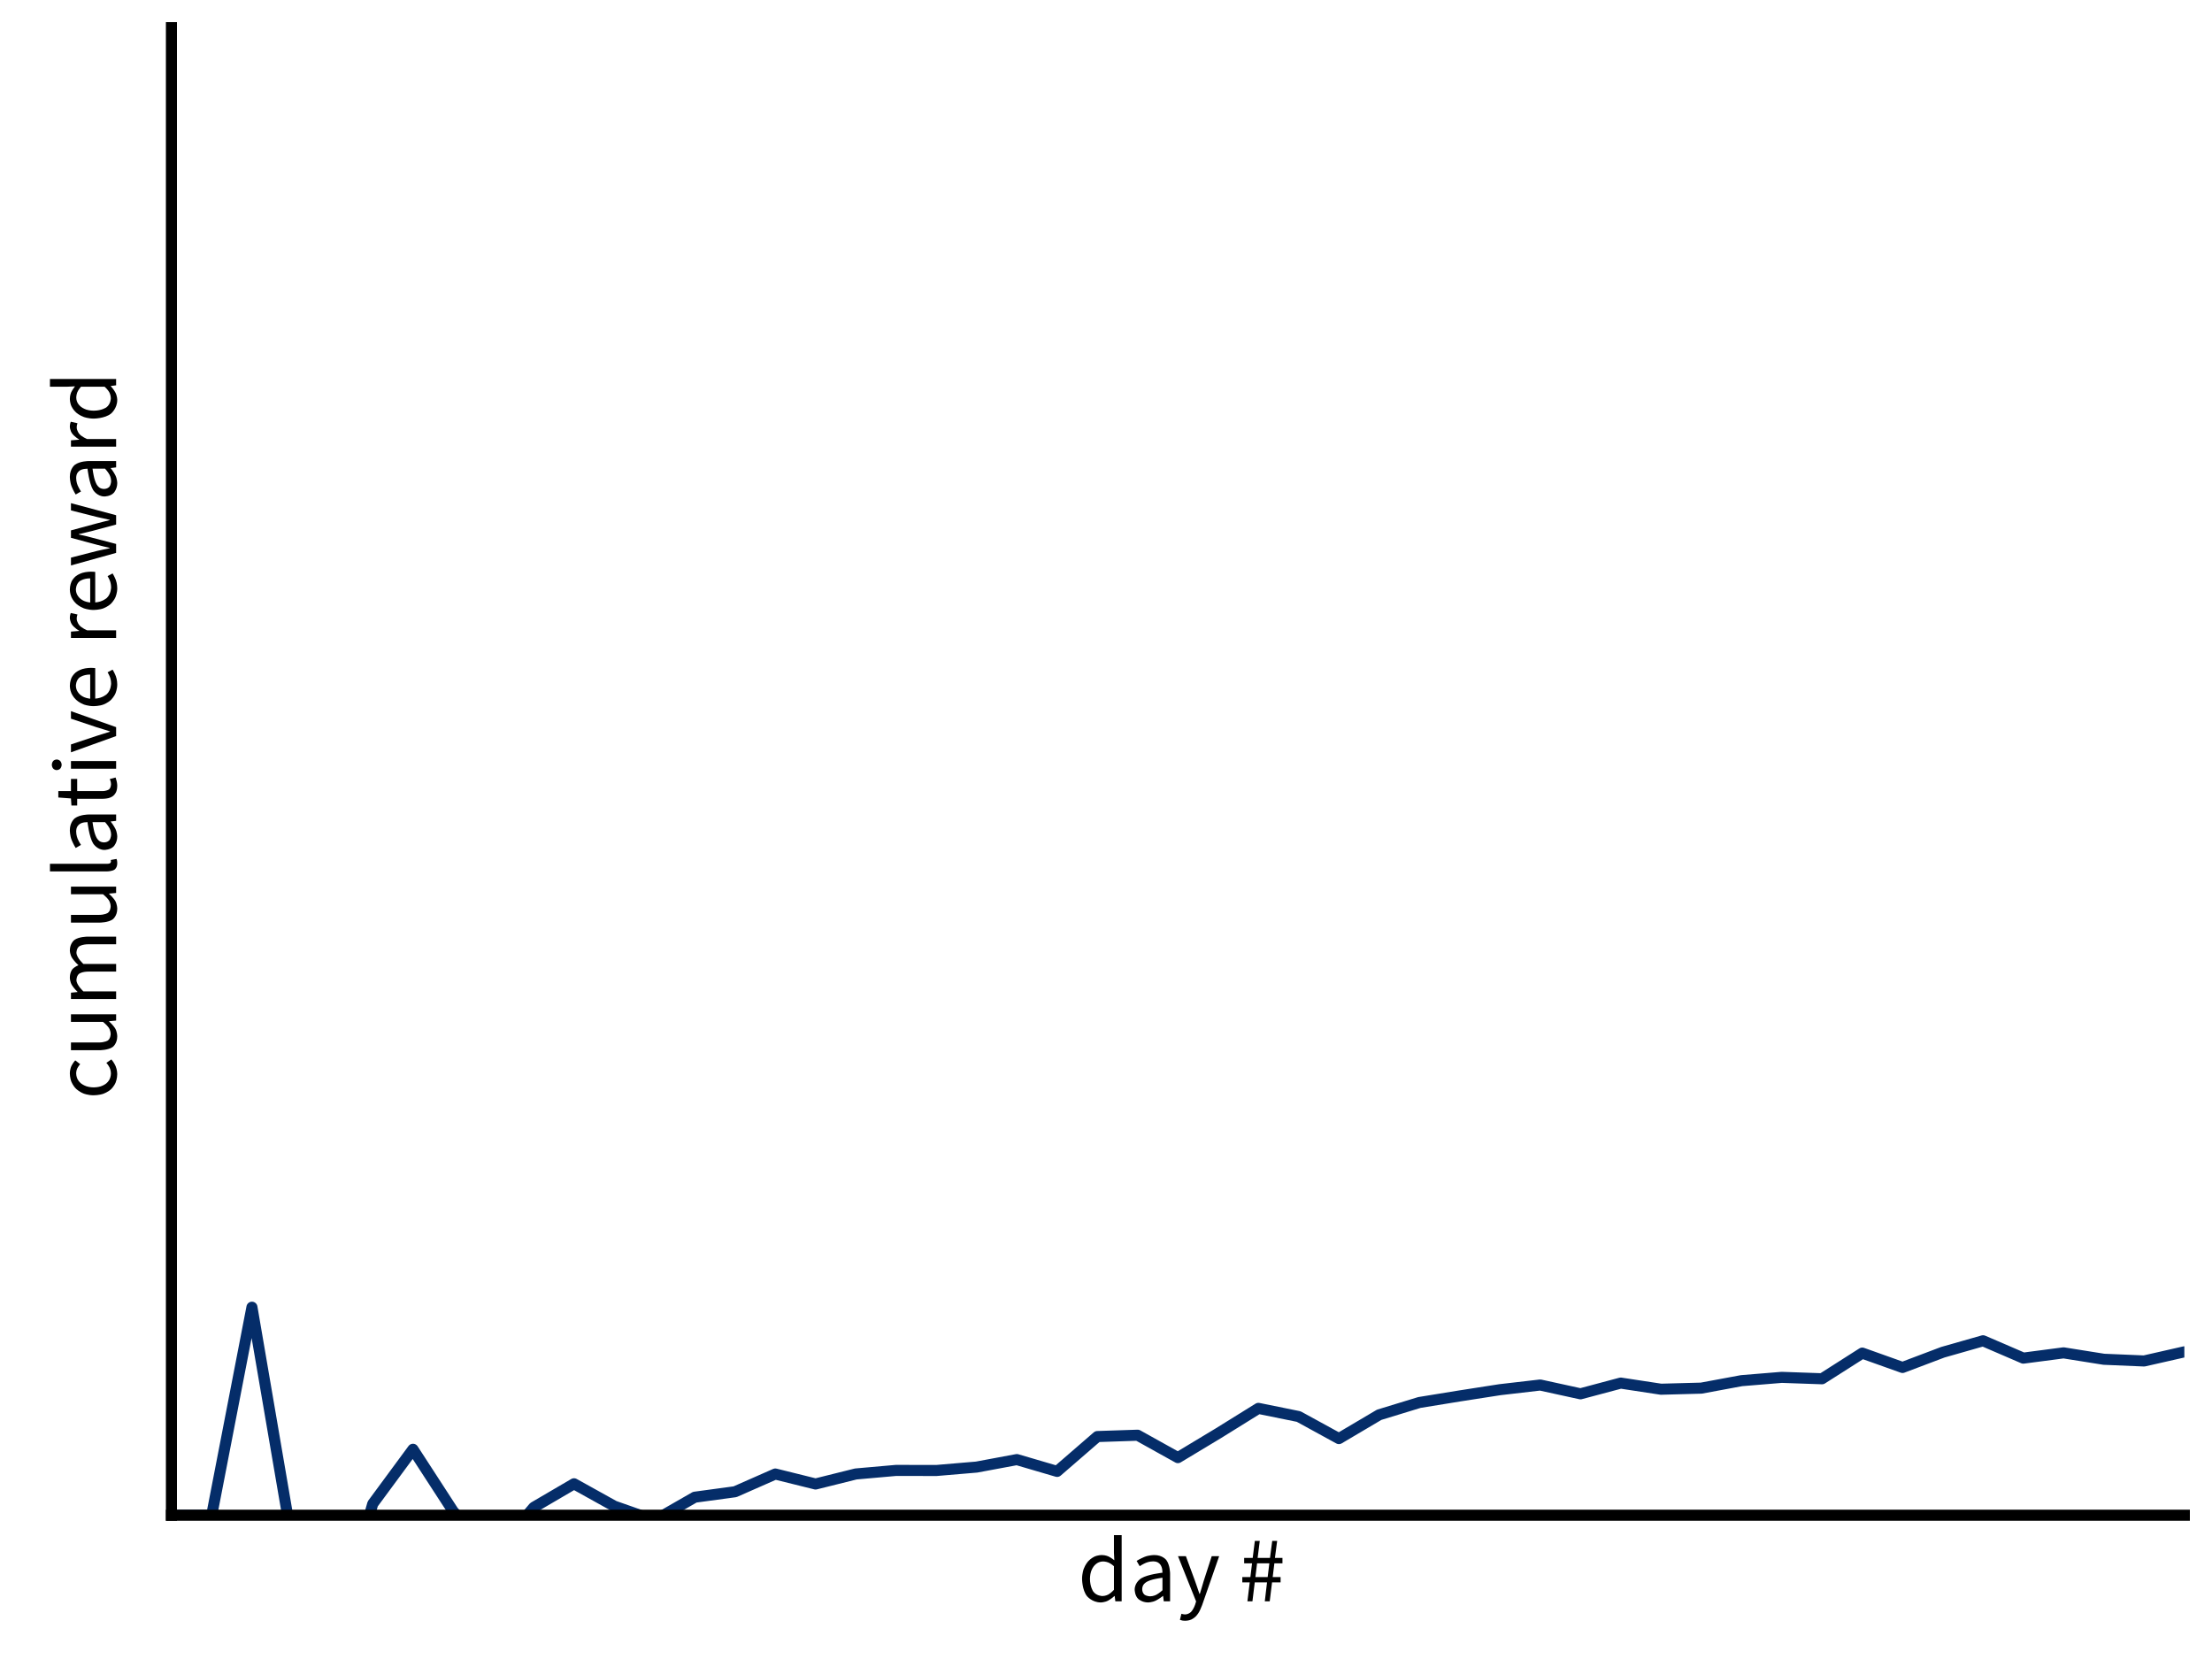
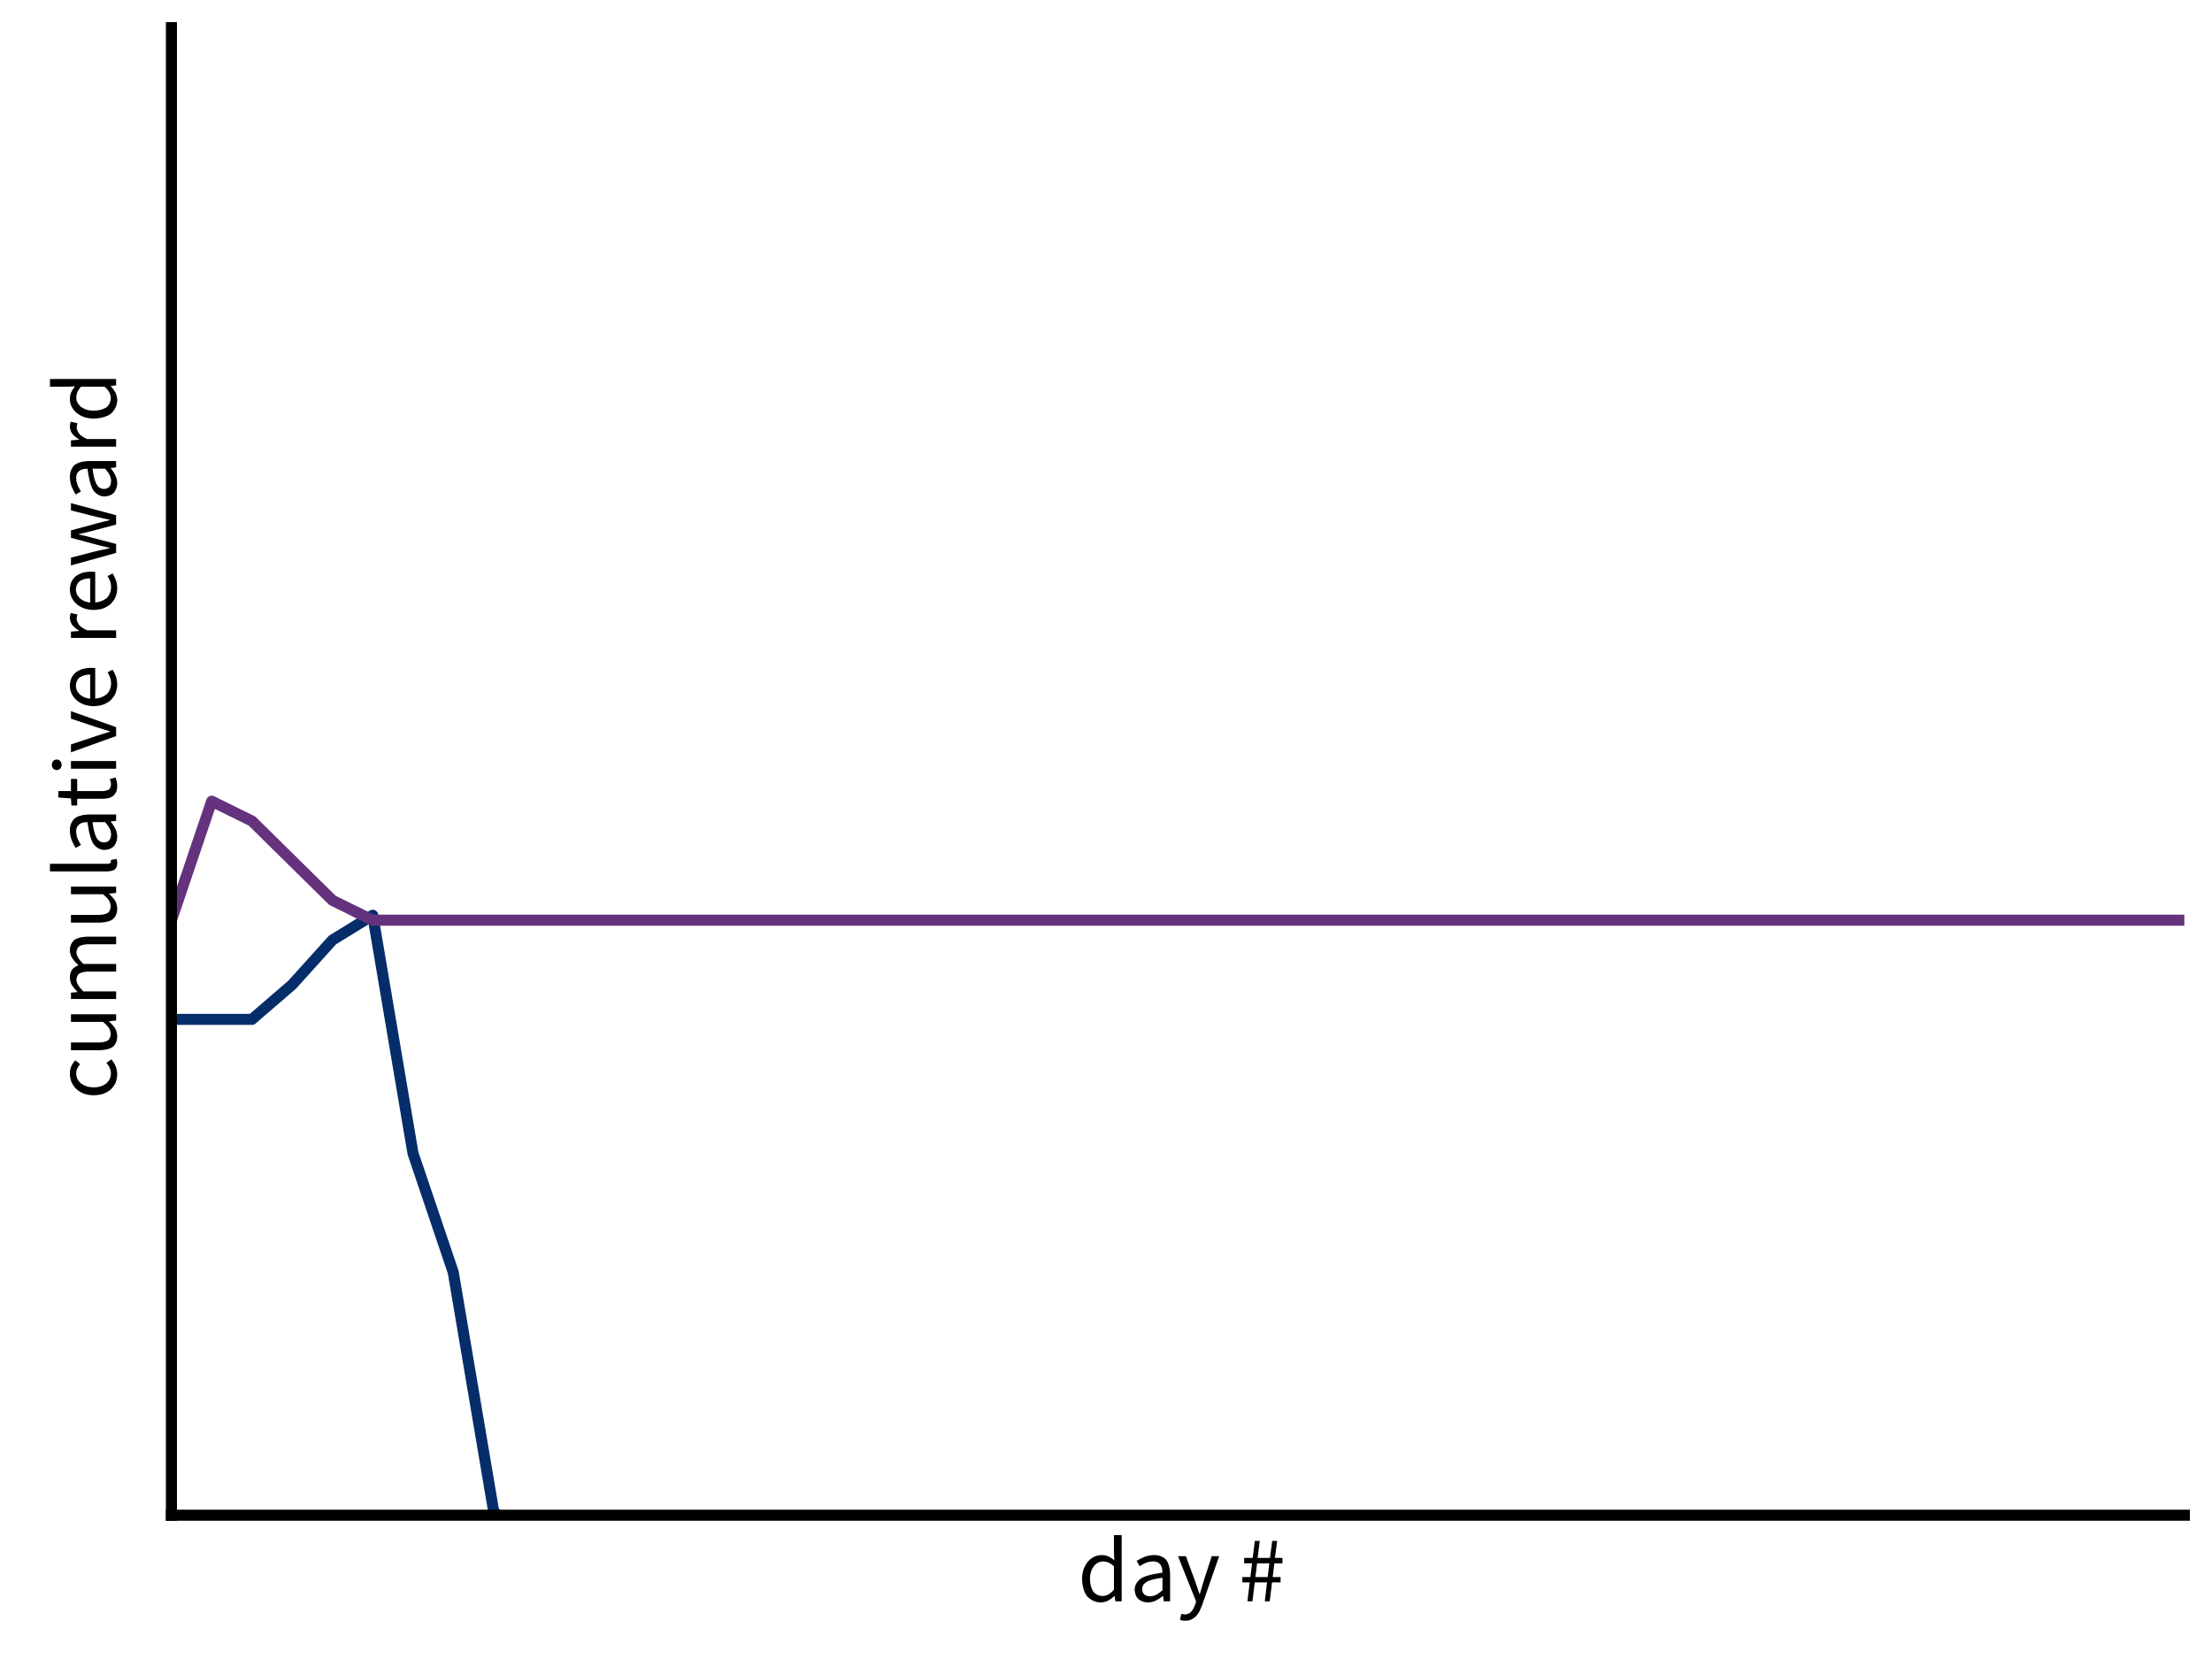
<svg xmlns="http://www.w3.org/2000/svg" height="600" stroke-opacity="1" viewBox="0.0 0.0 800.0 600.0" font-size="1" width="800" stroke="rgb(0,0,0)" version="1.1">
  <defs />
  <g stroke-linejoin="bevel" stroke-opacity="0.0" fill-opacity="0.0" stroke="rgb(0,0,0)" stroke-width="0.0" fill="rgb(0,0,0)" stroke-linecap="butt" stroke-miterlimit="10.0">
    <path d="M 0,0 v 600 h 800 v -600 Z" />
  </g>
  <g stroke-linejoin="round" stroke-opacity="1.0" fill-opacity="0.0" stroke="rgb(5,45,105)" stroke-width="4" fill="rgb(0,0,0)" stroke-linecap="round" stroke-miterlimit="10.0">
    <defs>
      <clipPath id="myClip1">
        <path d="M 62,10 v 538 h 728 v -538 Z" />
      </clipPath>
    </defs>
    <g clip-path="url(#myClip1)">
-       <path d="M 62,548 h 14.56 l 14.56,-75.228 l 14.56,85.063 l 14.56,37.09 l 14.56,-51.027 l 14.56,-19.745 l 14.56,22.44 l 14.56,15.753 l 14.56,-17.197 l 14.56,-8.519 l 14.56,8.091 l 14.56,5.114 l 14.56,-8.352 l 14.56,-1.974 l 14.56,-6.413 l 14.56,3.61 l 14.56,-3.626 l 14.56,-1.288 l 14.56,0.032 l 14.56,-1.235 l 14.56,-2.712 l 14.56,4.274 l 14.56,-12.603 l 14.56,-0.484 l 14.56,8.105 l 14.56,-8.767 l 14.56,-9.046 l 14.56,2.959 l 14.56,7.971 l 14.56,-8.608 l 14.56,-4.452 l 14.56,-2.365 l 14.56,-2.265 l 14.56,-1.687 l 14.56,3.185 l 14.56,-3.882 l 14.56,2.217 l 14.56,-0.39 l 14.56,-2.703 l 14.56,-1.197 l 14.56,0.511 l 14.56,-9.283 l 14.56,5.194 l 14.56,-5.504 l 14.56,-4.148 l 14.56,6.276 l 14.56,-1.905 l 14.56,2.316 l 14.56,0.616 l 14.56,-3.306 " />
+       <path d="M 62,368.667 h 14.56 h 14.56 l 14.56,-12.553 l 14.56,-16.14 l 14.56,-8.967 l 14.56,86.08 l 14.56,43.04 l 14.56,86.08 l 14.56,21.52 l 14.56,64.56 l 14.56,64.56 l 14.56,43.04 l 14.56,64.56 l 14.56,21.52 l 14.56,43.04 l 14.56,86.08 l 14.56,86.08 l 14.56,64.56 l 14.56,21.52 l 14.56,64.56 l 14.56,64.56 l 14.56,64.56 l 14.56,107.6 l 14.56,43.04 l 14.56,86.08 l 14.56,86.08 l 14.56,107.6 l 14.56,150.64 l 14.56,21.52 l 14.56,43.04 l 14.56,150.64 l 14.56,43.04 l 14.56,129.12 l 14.56,86.08 l 14.56,129.12 l 14.56,64.56 l 14.56,21.52 l 14.56,64.56 l 14.56,107.6 l 14.56,43.04 l 14.56,107.6 l 14.56,43.04 l 14.56,64.56 l 14.56,64.56 l 14.56,21.52 l 14.56,64.56 l 14.56,21.52 l 14.56,107.6 l 14.56,107.6 l 14.56,43.04 " />
+     </g>
+   </g>
+   <g stroke-linejoin="round" stroke-opacity="1.0" fill-opacity="0.0" stroke="rgb(101,50,125)" stroke-width="4" fill="rgb(0,0,0)" stroke-linecap="round" stroke-miterlimit="10.0">
+     <defs>
+       <clipPath id="myClip2">
+         <path d="M 62,10 v 538 h 728 v -538 Z" />
+       </clipPath>
+     </defs>
+     <g clip-path="url(#myClip2)">
+       <path d="M 62,332.8 l 14.56,-43.04 l 14.56,7.173 l 14.56,14.347 l 14.56,14.347 l 14.56,7.173 h 14.56 h 14.56 h 14.56 h 14.56 h 14.56 h 14.56 h 14.56 h 14.56 h 14.56 h 14.56 h 14.56 h 14.56 h 14.56 h 14.56 h 14.56 h 14.56 h 14.56 h 14.56 h 14.56 h 14.56 h 14.56 h 14.56 h 14.56 h 14.56 h 14.56 h 14.56 h 14.56 h 14.56 h 14.56 h 14.56 h 14.56 h 14.56 h 14.56 h 14.56 h 14.56 h 14.56 h 14.56 h 14.56 h 14.56 h 14.56 h 14.56 h 14.56 h 14.56 h 14.56 h 14.56 " />
    </g>
  </g>
  <g stroke-linejoin="bevel" stroke-opacity="0.0" fill-opacity="1.0" stroke="rgb(0,0,0)" stroke-width="0.0" fill="rgb(0,0,0)" stroke-linecap="butt" stroke-miterlimit="10.0">
    <path d="M 42,397.672 ZM 33.865,396.126 c -2.05,0 -3.647,-0.639 -3.647 -0.639c -1.597,-0.639 -2.706,-1.714 -2.706 -1.714c -1.109,-1.076 -1.681,-2.504 -1.681 -2.504c -0.571,-1.429 -0.571,-3.008 -0.571 -3.008c -0,-1.613 0.588,-2.773 0.588 -2.773c 0.588,-1.16 1.361,-2 1.361 -2l 1.782,1.378 c -0.639,0.74 -1.042,1.529 -1.042 1.529c -0.403,0.79 -0.403,1.765 -0.403 1.765c 0,1.109 0.454,2.05 0.454 2.05c 0.454,0.941 1.294,1.613 1.294 1.613c 0.84,0.672 2,1.059 2 1.059c 1.16,0.387 2.571,0.387 2.571 0.387c 1.412,-0 2.555,-0.37 2.555 -0.37c 1.143,-0.37 1.966,-1.025 1.966 -1.025c 0.824,-0.655 1.277,-1.597 1.277 -1.597c 0.454,-0.941 0.454,-2.05 0.454 -2.05c -0,-1.177 -0.487,-2.135 -0.487 -2.135c -0.487,-0.958 -1.16,-1.698 -1.16 -1.698l 1.815,-1.244 c 0.975,1.109 1.546,2.471 1.546 2.471c 0.571,1.361 0.571,2.84 0.571 2.84c 0,1.613 -0.571,3.025 -0.571 3.025c -0.571,1.412 -1.664,2.437 -1.664 2.437c -1.092,1.025 -2.689,1.613 -2.689 1.613c -1.597,0.588 -3.613,0.588 -3.613 0.588ZM 42,382.344 ZM 25.664,379.824 l -0,-2.79 l 9.983,-0 c 2.319,-0 3.345,-0.723 3.345 -0.723c 1.025,-0.723 1.025,-2.336 1.025 -2.336c -0,-1.277 -0.655,-2.252 -0.655 -2.252c -0.655,-0.975 -2.101,-2.151 -2.101 -2.151l -11.597,0 l -0,-2.756 l 16.336,-0 l 0,2.286 l -2.555,0.235 l 0,0.101 c 1.345,1.143 2.151,2.403 2.151 2.403c 0.807,1.26 0.807,2.975 0.807 2.975c 0,2.622 -1.613,3.815 -1.613 3.815c -1.613,1.193 -4.773,1.193 -4.773 1.193l -10.353,0 ZM 42,364.059 ZM 25.664,361.303 l -0,-2.286 l 2.353,-0.235 l -0,-0.101 c -1.177,-1.076 -1.966,-2.336 -1.966 -2.336c -0.79,-1.26 -0.79,-2.74 -0.79 -2.74c -0,-1.882 0.824,-2.941 0.824 -2.941c 0.824,-1.059 2.303,-1.563 2.303 -1.563c -1.412,-1.277 -2.269,-2.571 -2.269 -2.571c -0.857,-1.294 -0.857,-2.807 -0.857 -2.807c -0,-2.521 1.613,-3.748 1.613 -3.748c 1.613,-1.227 4.773,-1.227 4.773 -1.227l 10.353,-0 l 0,2.756 l -9.983,0 c -2.319,0 -3.345,0.74 -3.345 0.74c -1.025,0.74 -1.025,2.286 -1.025 2.286c 0,1.849 2.521,4.101 2.521 4.101l 11.832,-0 l 0,2.756 l -9.983,0 c -2.319,0 -3.345,0.74 -3.345 0.74c -1.025,0.74 -1.025,2.319 -1.025 2.319c 0,1.849 2.521,4.101 2.521 4.101l 11.832,-0 l 0,2.756 l -16.336,0 ZM 42,336.193 ZM 25.664,333.672 l -0,-2.79 l 9.983,-0 c 2.319,-0 3.345,-0.723 3.345 -0.723c 1.025,-0.723 1.025,-2.336 1.025 -2.336c -0,-1.277 -0.655,-2.252 -0.655 -2.252c -0.655,-0.975 -2.101,-2.151 -2.101 -2.151l -11.597,0 l -0,-2.756 l 16.336,-0 l 0,2.286 l -2.555,0.235 l 0,0.101 c 1.345,1.143 2.151,2.403 2.151 2.403c 0.807,1.26 0.807,2.975 0.807 2.975c 0,2.622 -1.613,3.815 -1.613 3.815c -1.613,1.193 -4.773,1.193 -4.773 1.193l -10.353,0 ZM 42,317.908 ZM 18.067,315.151 l -0,-2.756 l 20.84,-0 c 0.672,-0 0.941,-0.235 0.941 -0.235c 0.269,-0.235 0.269,-0.538 0.269 -0.538l -0,-0.252 c 0,0 -0.067,-0.353 -0.067 -0.353l 2.084,-0.37 c 0.135,0.269 0.202,0.639 0.202 0.639c 0.067,0.37 0.067,0.941 0.067 0.941c 0,1.58 -0.941,2.252 -0.941 2.252c -0.941,0.672 -2.756,0.672 -2.756 0.672l -20.639,0 ZM 42,309.336 ZM 37.765,307.387 c -2.689,0 -4.118,-2.403 -4.118 -2.403c -1.429,-2.403 -2,-7.647 -2 -7.647c -0.773,0 -1.513,0.151 -1.513 0.151c -0.74,0.151 -1.311,0.538 -1.311 0.538c -0.571,0.387 -0.924,1.025 -0.924 1.025c -0.353,0.639 -0.353,1.647 -0.353 1.647c 0,1.445 0.538,2.672 0.538 2.672c 0.538,1.227 1.21,2.202 1.21 2.202l -1.916,1.109 c -0.74,-1.143 -1.429,-2.79 -1.429 -2.79c -0.689,-1.647 -0.689,-3.63 -0.689 -3.63c -0,-2.992 1.832,-4.336 1.832 -4.336c 1.832,-1.345 4.891,-1.345 4.891 -1.345l 10.017,-0 l 0,2.286 l -1.95,0.235 l 0,0.067 c 0.975,1.177 1.664,2.538 1.664 2.538c 0.689,1.361 0.689,2.874 0.689 2.874c 0,2.084 -1.21,3.445 -1.21 3.445c -1.21,1.361 -3.429,1.361 -3.429 1.361ZM 37.765,307.387 ZM 37.563,304.664 c 1.412,-0 2.017,-0.824 2.017 -0.824c 0.605,-0.824 0.605,-2.034 0.605 -2.034c -0,-1.177 -0.555,-2.235 -0.555 -2.235c -0.555,-1.059 -1.63,-2.235 -1.63 -2.235l -4.538,0 c 0.269,2.05 0.639,3.462 0.639 3.462c 0.37,1.412 0.874,2.269 0.874 2.269c 0.504,0.857 1.16,1.227 1.16 1.227c 0.655,0.37 1.429,0.37 1.429 0.37ZM 42,292.126 ZM 27.916,288.899 l 0,2.42 l -2.084,0 l -0.168,-2.555 l -4.571,-0.336 l -0,-2.319 l 4.571,-0 l -0,-4.403 l 2.252,-0 l 0,4.403 l 9.076,-0 c 1.513,-0 2.336,-0.555 2.336 -0.555c 0.824,-0.555 0.824,-1.966 0.824 -1.966c -0,-0.437 -0.135,-0.941 -0.135 -0.941c -0.135,-0.504 -0.302,-0.908 -0.302 -0.908l 2.084,-0.538 c 0.235,0.672 0.42,1.462 0.42 1.462c 0.185,0.79 0.185,1.563 0.185 1.563c 0,1.311 -0.403,2.202 -0.403 2.202c -0.403,0.891 -1.109,1.445 -1.109 1.445c -0.706,0.555 -1.714,0.79 -1.714 0.79c -1.008,0.235 -2.219,0.235 -2.219 0.235l -9.042,0 ZM 42,280.765 ZM 22.302,276.597 c 0,0.807 -0.504,1.361 -0.504 1.361c -0.504,0.555 -1.277,0.555 -1.277 0.555c -0.807,0 -1.294,-0.555 -1.294 -0.555c -0.487,-0.555 -0.487,-1.361 -0.487 -1.361c -0,-0.807 0.487,-1.361 0.487 -1.361c 0.487,-0.555 1.294,-0.555 1.294 -0.555c 0.773,-0 1.277,0.555 1.277 0.555c 0.504,0.555 0.504,1.361 0.504 1.361ZM 22.302,276.597 ZM 25.664,278.008 l -0,-2.756 l 16.336,-0 l 0,2.756 l -16.336,0 ZM 42,272.496 ZM 25.664,272.092 l -0,-2.857 l 9.277,-3.092 c 1.21,-0.37 2.42,-0.756 2.42 -0.756c 1.21,-0.387 2.387,-0.756 2.387 -0.756l -0,-0.135 c -1.177,-0.37 -2.387,-0.74 -2.387 -0.74l -2.42,-0.74 l -9.277,-3.092 l -0,-2.723 l 16.336,5.782 l 0,3.227 ZM 42,256.933 ZM 33.865,255.387 c -2.017,0 -3.613,-0.622 -3.613 -0.622c -1.597,-0.622 -2.706,-1.647 -2.706 -1.647c -1.109,-1.025 -1.698,-2.336 -1.698 -2.336c -0.588,-1.311 -0.588,-2.723 -0.588 -2.723c -0,-1.546 0.538,-2.773 0.538 -2.773c 0.538,-1.227 1.546,-2.05 1.546 -2.05c 1.008,-0.824 2.42,-1.26 2.42 -1.26c 1.412,-0.437 3.16,-0.437 3.16 -0.437c 0.908,-0 1.513,0.101 1.513 0.101l 0,11.025 c 2.655,-0.168 4.202,-1.63 4.202 -1.63c 1.546,-1.462 1.546,-3.815 1.546 -3.815c -0,-1.177 -0.353,-2.168 -0.353 -2.168c -0.353,-0.992 -0.924,-1.899 -0.924 -1.899l 1.815,-0.975 c 0.672,1.076 1.177,2.387 1.177 2.387c 0.504,1.311 0.504,2.992 0.504 2.992c 0,1.647 -0.588,3.076 -0.588 3.076c -0.588,1.429 -1.681,2.487 -1.681 2.487c -1.092,1.059 -2.672,1.664 -2.672 1.664c -1.58,0.605 -3.597,0.605 -3.597 0.605ZM 33.865,255.387 ZM 32.622,243.958 c -2.521,0 -3.849,1.059 -3.849 1.059c -1.328,1.059 -1.328,2.975 -1.328 2.975c 0,0.874 0.353,1.664 0.353 1.664c 0.353,0.79 1.008,1.429 1.008 1.429c 0.655,0.639 1.613,1.059 1.613 1.059c 0.958,0.42 2.202,0.555 2.202 0.555l -0,-8.739 ZM 42,233.471 ZM 25.664,230.714 l -0,-2.286 l 2.958,-0.235 l -0,-0.101 c -1.546,-0.84 -2.454,-2.034 -2.454 -2.034c -0.908,-1.193 -0.908,-2.605 -0.908 -2.605c -0,-0.975 0.336,-1.748 0.336 -1.748l 2.42,0.538 c -0.135,0.403 -0.202,0.74 -0.202 0.74c -0.067,0.336 -0.067,0.84 -0.067 0.84c 0,1.042 0.84,2.168 0.84 2.168c 0.84,1.126 2.924,1.966 2.924 1.966l 10.487,-0 l 0,2.756 l -16.336,0 ZM 42,222.143 ZM 33.865,220.597 c -2.017,0 -3.613,-0.622 -3.613 -0.622c -1.597,-0.622 -2.706,-1.647 -2.706 -1.647c -1.109,-1.025 -1.698,-2.336 -1.698 -2.336c -0.588,-1.311 -0.588,-2.723 -0.588 -2.723c -0,-1.546 0.538,-2.773 0.538 -2.773c 0.538,-1.227 1.546,-2.05 1.546 -2.05c 1.008,-0.824 2.42,-1.26 2.42 -1.26c 1.412,-0.437 3.16,-0.437 3.16 -0.437c 0.908,-0 1.513,0.101 1.513 0.101l 0,11.025 c 2.655,-0.168 4.202,-1.63 4.202 -1.63c 1.546,-1.462 1.546,-3.815 1.546 -3.815c -0,-1.177 -0.353,-2.168 -0.353 -2.168c -0.353,-0.992 -0.924,-1.899 -0.924 -1.899l 1.815,-0.975 c 0.672,1.076 1.177,2.387 1.177 2.387c 0.504,1.311 0.504,2.992 0.504 2.992c 0,1.647 -0.588,3.076 -0.588 3.076c -0.588,1.429 -1.681,2.487 -1.681 2.487c -1.092,1.059 -2.672,1.664 -2.672 1.664c -1.58,0.605 -3.597,0.605 -3.597 0.605ZM 33.865,220.597 ZM 32.622,209.168 c -2.521,0 -3.849,1.059 -3.849 1.059c -1.328,1.059 -1.328,2.975 -1.328 2.975c 0,0.874 0.353,1.664 0.353 1.664c 0.353,0.79 1.008,1.429 1.008 1.429c 0.655,0.639 1.613,1.059 1.613 1.059c 0.958,0.42 2.202,0.555 2.202 0.555l -0,-8.739 ZM 42,205.303 ZM 25.664,204.496 l -0,-2.824 l 9.445,-2.42 c 1.177,-0.269 2.286,-0.504 2.286 -0.504c 1.109,-0.235 2.252,-0.471 2.252 -0.471l -0,-0.135 c -1.143,-0.269 -2.269,-0.538 -2.269 -0.538c -1.126,-0.269 -2.269,-0.571 -2.269 -0.571l -9.445,-2.521 l -0,-2.689 l 9.445,-2.555 c 1.177,-0.302 2.286,-0.588 2.286 -0.588c 1.109,-0.286 2.252,-0.555 2.252 -0.555l -0,-0.135 c -1.143,-0.269 -2.252,-0.504 -2.252 -0.504c -1.109,-0.235 -2.286,-0.504 -2.286 -0.504l -9.445,-2.387 l -0,-2.622 l 16.336,4.37 l 0,3.361 l -8.773,2.353 c -1.177,0.302 -2.319,0.555 -2.319 0.555c -1.143,0.252 -2.387,0.555 -2.387 0.555l 0,0.135 c 1.244,0.269 2.403,0.538 2.403 0.538c 1.16,0.269 2.336,0.605 2.336 0.605l 8.739,2.286 l 0,3.227 ZM 42,181.504 ZM 37.765,179.555 c -2.689,0 -4.118,-2.403 -4.118 -2.403c -1.429,-2.403 -2,-7.647 -2 -7.647c -0.773,0 -1.513,0.151 -1.513 0.151c -0.74,0.151 -1.311,0.538 -1.311 0.538c -0.571,0.387 -0.924,1.025 -0.924 1.025c -0.353,0.639 -0.353,1.647 -0.353 1.647c 0,1.445 0.538,2.672 0.538 2.672c 0.538,1.227 1.21,2.202 1.21 2.202l -1.916,1.109 c -0.74,-1.143 -1.429,-2.79 -1.429 -2.79c -0.689,-1.647 -0.689,-3.63 -0.689 -3.63c -0,-2.992 1.832,-4.336 1.832 -4.336c 1.832,-1.345 4.891,-1.345 4.891 -1.345l 10.017,-0 l 0,2.286 l -1.95,0.235 l 0,0.067 c 0.975,1.177 1.664,2.538 1.664 2.538c 0.689,1.361 0.689,2.874 0.689 2.874c 0,2.084 -1.21,3.445 -1.21 3.445c -1.21,1.361 -3.429,1.361 -3.429 1.361ZM 37.765,179.555 ZM 37.563,176.832 c 1.412,-0 2.017,-0.824 2.017 -0.824c 0.605,-0.824 0.605,-2.034 0.605 -2.034c -0,-1.177 -0.555,-2.235 -0.555 -2.235c -0.555,-1.059 -1.63,-2.235 -1.63 -2.235l -4.538,0 c 0.269,2.05 0.639,3.462 0.639 3.462c 0.37,1.412 0.874,2.269 0.874 2.269c 0.504,0.857 1.16,1.227 1.16 1.227c 0.655,0.37 1.429,0.37 1.429 0.37ZM 42,164.294 ZM 25.664,161.538 l -0,-2.286 l 2.958,-0.235 l -0,-0.101 c -1.546,-0.84 -2.454,-2.034 -2.454 -2.034c -0.908,-1.193 -0.908,-2.605 -0.908 -2.605c -0,-0.975 0.336,-1.748 0.336 -1.748l 2.42,0.538 c -0.135,0.403 -0.202,0.74 -0.202 0.74c -0.067,0.336 -0.067,0.84 -0.067 0.84c 0,1.042 0.84,2.168 0.84 2.168c 0.84,1.126 2.924,1.966 2.924 1.966l 10.487,-0 l 0,2.756 l -16.336,0 ZM 42,152.966 ZM 33.865,151.387 c -1.983,0 -3.58,-0.588 -3.58 -0.588c -1.597,-0.588 -2.706,-1.563 -2.706 -1.563c -1.109,-0.975 -1.714,-2.252 -1.714 -2.252c -0.605,-1.277 -0.605,-2.689 -0.605 -2.689c -0,-1.412 0.504,-2.454 0.504 -2.454c 0.504,-1.042 1.378,-2.118 1.378 -2.118l -2.79,0.135 l -6.286,0 l -0,-2.79 l 23.933,-0 l 0,2.286 l -1.916,0.235 l 0,0.101 c 0.941,0.975 1.63,2.235 1.63 2.235c 0.689,1.26 0.689,2.706 0.689 2.706c 0,3.092 -2.219,4.924 -2.219 4.924c -2.219,1.832 -6.319,1.832 -6.319 1.832ZM 33.865,151.387 ZM 33.832,148.529 c 2.958,-0 4.605,-1.177 4.605 -1.177c 1.647,-1.177 1.647,-3.328 1.647 -3.328c -0,-1.143 -0.555,-2.151 -0.555 -2.151c -0.555,-1.008 -1.698,-2.017 -1.698 -2.017l -8.538,0 c -0.941,1.042 -1.328,2 -1.328 2c -0.387,0.958 -0.387,1.966 -0.387 1.966c 0,0.975 0.454,1.832 0.454 1.832c 0.454,0.857 1.277,1.496 1.277 1.496c 0.824,0.639 1.966,1.008 1.966 1.008c 1.143,0.37 2.555,0.37 2.555 0.37Z" />
  </g>
  <g stroke-linejoin="miter" stroke-opacity="1.0" fill-opacity="0.0" stroke="rgb(0,0,0)" stroke-width="4" fill="rgb(0,0,0)" stroke-linecap="square" stroke-miterlimit="10.0">
    <path d="M 62,548 v -538 " />
  </g>
  <g stroke-linejoin="miter" stroke-opacity="1.0" fill-opacity="0.0" stroke="rgb(0,0,0)" stroke-width="4" fill="rgb(0,0,0)" stroke-linecap="square" stroke-miterlimit="10.0">
    <path d="M 62,548 h 728 " />
  </g>
  <g stroke-linejoin="bevel" stroke-opacity="0.0" fill-opacity="1.0" stroke="rgb(0,0,0)" stroke-width="0.0" fill="rgb(0,0,0)" stroke-linecap="butt" stroke-miterlimit="10.0">
    <path d="M 389.765,579.143 ZM 391.344,571.008 c 0,-1.983 0.588,-3.58 0.588 -3.58c 0.588,-1.597 1.563,-2.706 1.563 -2.706c 0.975,-1.109 2.252,-1.714 2.252 -1.714c 1.277,-0.605 2.689,-0.605 2.689 -0.605c 1.412,0 2.454,0.504 2.454 0.504c 1.042,0.504 2.118,1.378 2.118 1.378l -0.135,-2.79 v -6.286 h 2.79 v 23.933 h -2.286 l -0.235,-1.916 h -0.101 c -0.975,0.941 -2.235,1.63 -2.235 1.63c -1.26,0.689 -2.706,0.689 -2.706 0.689c -3.092,-0 -4.924,-2.219 -4.924 -2.219c -1.832,-2.219 -1.832,-6.319 -1.832 -6.319ZM 391.344,571.008 ZM 394.202,570.975 c 0,2.958 1.177,4.605 1.177 4.605c 1.177,1.647 3.328,1.647 3.328 1.647c 1.143,0 2.151,-0.555 2.151 -0.555c 1.008,-0.555 2.017,-1.698 2.017 -1.698v -8.538 c -1.042,-0.941 -2,-1.328 -2 -1.328c -0.958,-0.387 -1.966,-0.387 -1.966 -0.387c -0.975,-0 -1.832,0.454 -1.832 0.454c -0.857,0.454 -1.496,1.277 -1.496 1.277c -0.639,0.824 -1.008,1.966 -1.008 1.966c -0.37,1.143 -0.37,2.555 -0.37 2.555ZM 408.42,579.143 ZM 410.37,574.908 c 0,-2.689 2.403,-4.118 2.403 -4.118c 2.403,-1.429 7.647,-2 7.647 -2c 0,-0.773 -0.151,-1.513 -0.151 -1.513c -0.151,-0.74 -0.538,-1.311 -0.538 -1.311c -0.387,-0.571 -1.025,-0.924 -1.025 -0.924c -0.639,-0.353 -1.647,-0.353 -1.647 -0.353c -1.445,-0 -2.672,0.538 -2.672 0.538c -1.227,0.538 -2.202,1.21 -2.202 1.21l -1.109,-1.916 c 1.143,-0.74 2.79,-1.429 2.79 -1.429c 1.647,-0.689 3.63,-0.689 3.63 -0.689c 2.992,0 4.336,1.832 4.336 1.832c 1.345,1.832 1.345,4.891 1.345 4.891v 10.017 h -2.286 l -0.235,-1.95 h -0.067 c -1.177,0.975 -2.538,1.664 -2.538 1.664c -1.361,0.689 -2.874,0.689 -2.874 0.689c -2.084,-0 -3.445,-1.21 -3.445 -1.21c -1.361,-1.21 -1.361,-3.429 -1.361 -3.429ZM 410.37,574.908 ZM 413.092,574.706 c 0,1.412 0.824,2.017 0.824 2.017c 0.824,0.605 2.034,0.605 2.034 0.605c 1.177,0 2.235,-0.555 2.235 -0.555c 1.059,-0.555 2.235,-1.63 2.235 -1.63v -4.538 c -2.05,0.269 -3.462,0.639 -3.462 0.639c -1.412,0.37 -2.269,0.874 -2.269 0.874c -0.857,0.504 -1.227,1.16 -1.227 1.16c -0.37,0.655 -0.37,1.429 -0.37 1.429ZM 425.63,579.143 ZM 427.277,583.647 l 0.605,0.151 c 0,0 0.639,0.084 0.639 0.084c 1.412,0 2.303,-0.992 2.303 -0.992c 0.891,-0.992 1.395,-2.504 1.395 -2.504l 0.37,-1.21 l -6.555,-16.37 h 2.857 l 3.328,9.042 c 0.37,1.076 0.79,2.269 0.79 2.269c 0.42,1.193 0.79,2.336 0.79 2.336h 0.135 c 0.37,-1.109 0.706,-2.319 0.706 -2.319c 0.336,-1.21 0.672,-2.286 0.672 -2.286l 2.924,-9.042 h 2.689 l -6.151,17.681 c -0.437,1.21 -0.975,2.252 -0.975 2.252c -0.538,1.042 -1.277,1.798 -1.277 1.798c -0.74,0.756 -1.681,1.193 -1.681 1.193c -0.941,0.437 -2.185,0.437 -2.185 0.437c -0.571,-0 -1.042,-0.084 -1.042 -0.084c -0.471,-0.084 -0.874,-0.252 -0.874 -0.252l 0.538,-2.185 h 0 ZM 448.118,579.143 ZM 451.983,572.286 h -2.689 v -1.916 h 2.924 l 0.605,-4.975 h -2.857 v -1.95 h 3.092 l 0.773,-6.151 h 1.782 l -0.773,6.151 h 4.471 l 0.807,-6.151 h 1.782 l -0.807,6.151 h 2.723 v 1.95 h -2.924 l -0.605,4.975 h 2.857 v 1.916 h -3.092 l -0.84,6.857 h -1.782 l 0.807,-6.857 h -4.437 l -0.84,6.857 h -1.815 ZM 451.983,572.286 ZM 458.471,570.37 l 0.605,-4.975 h -4.437 l -0.605,4.975 h 4.437 Z" />
  </g>
</svg>
